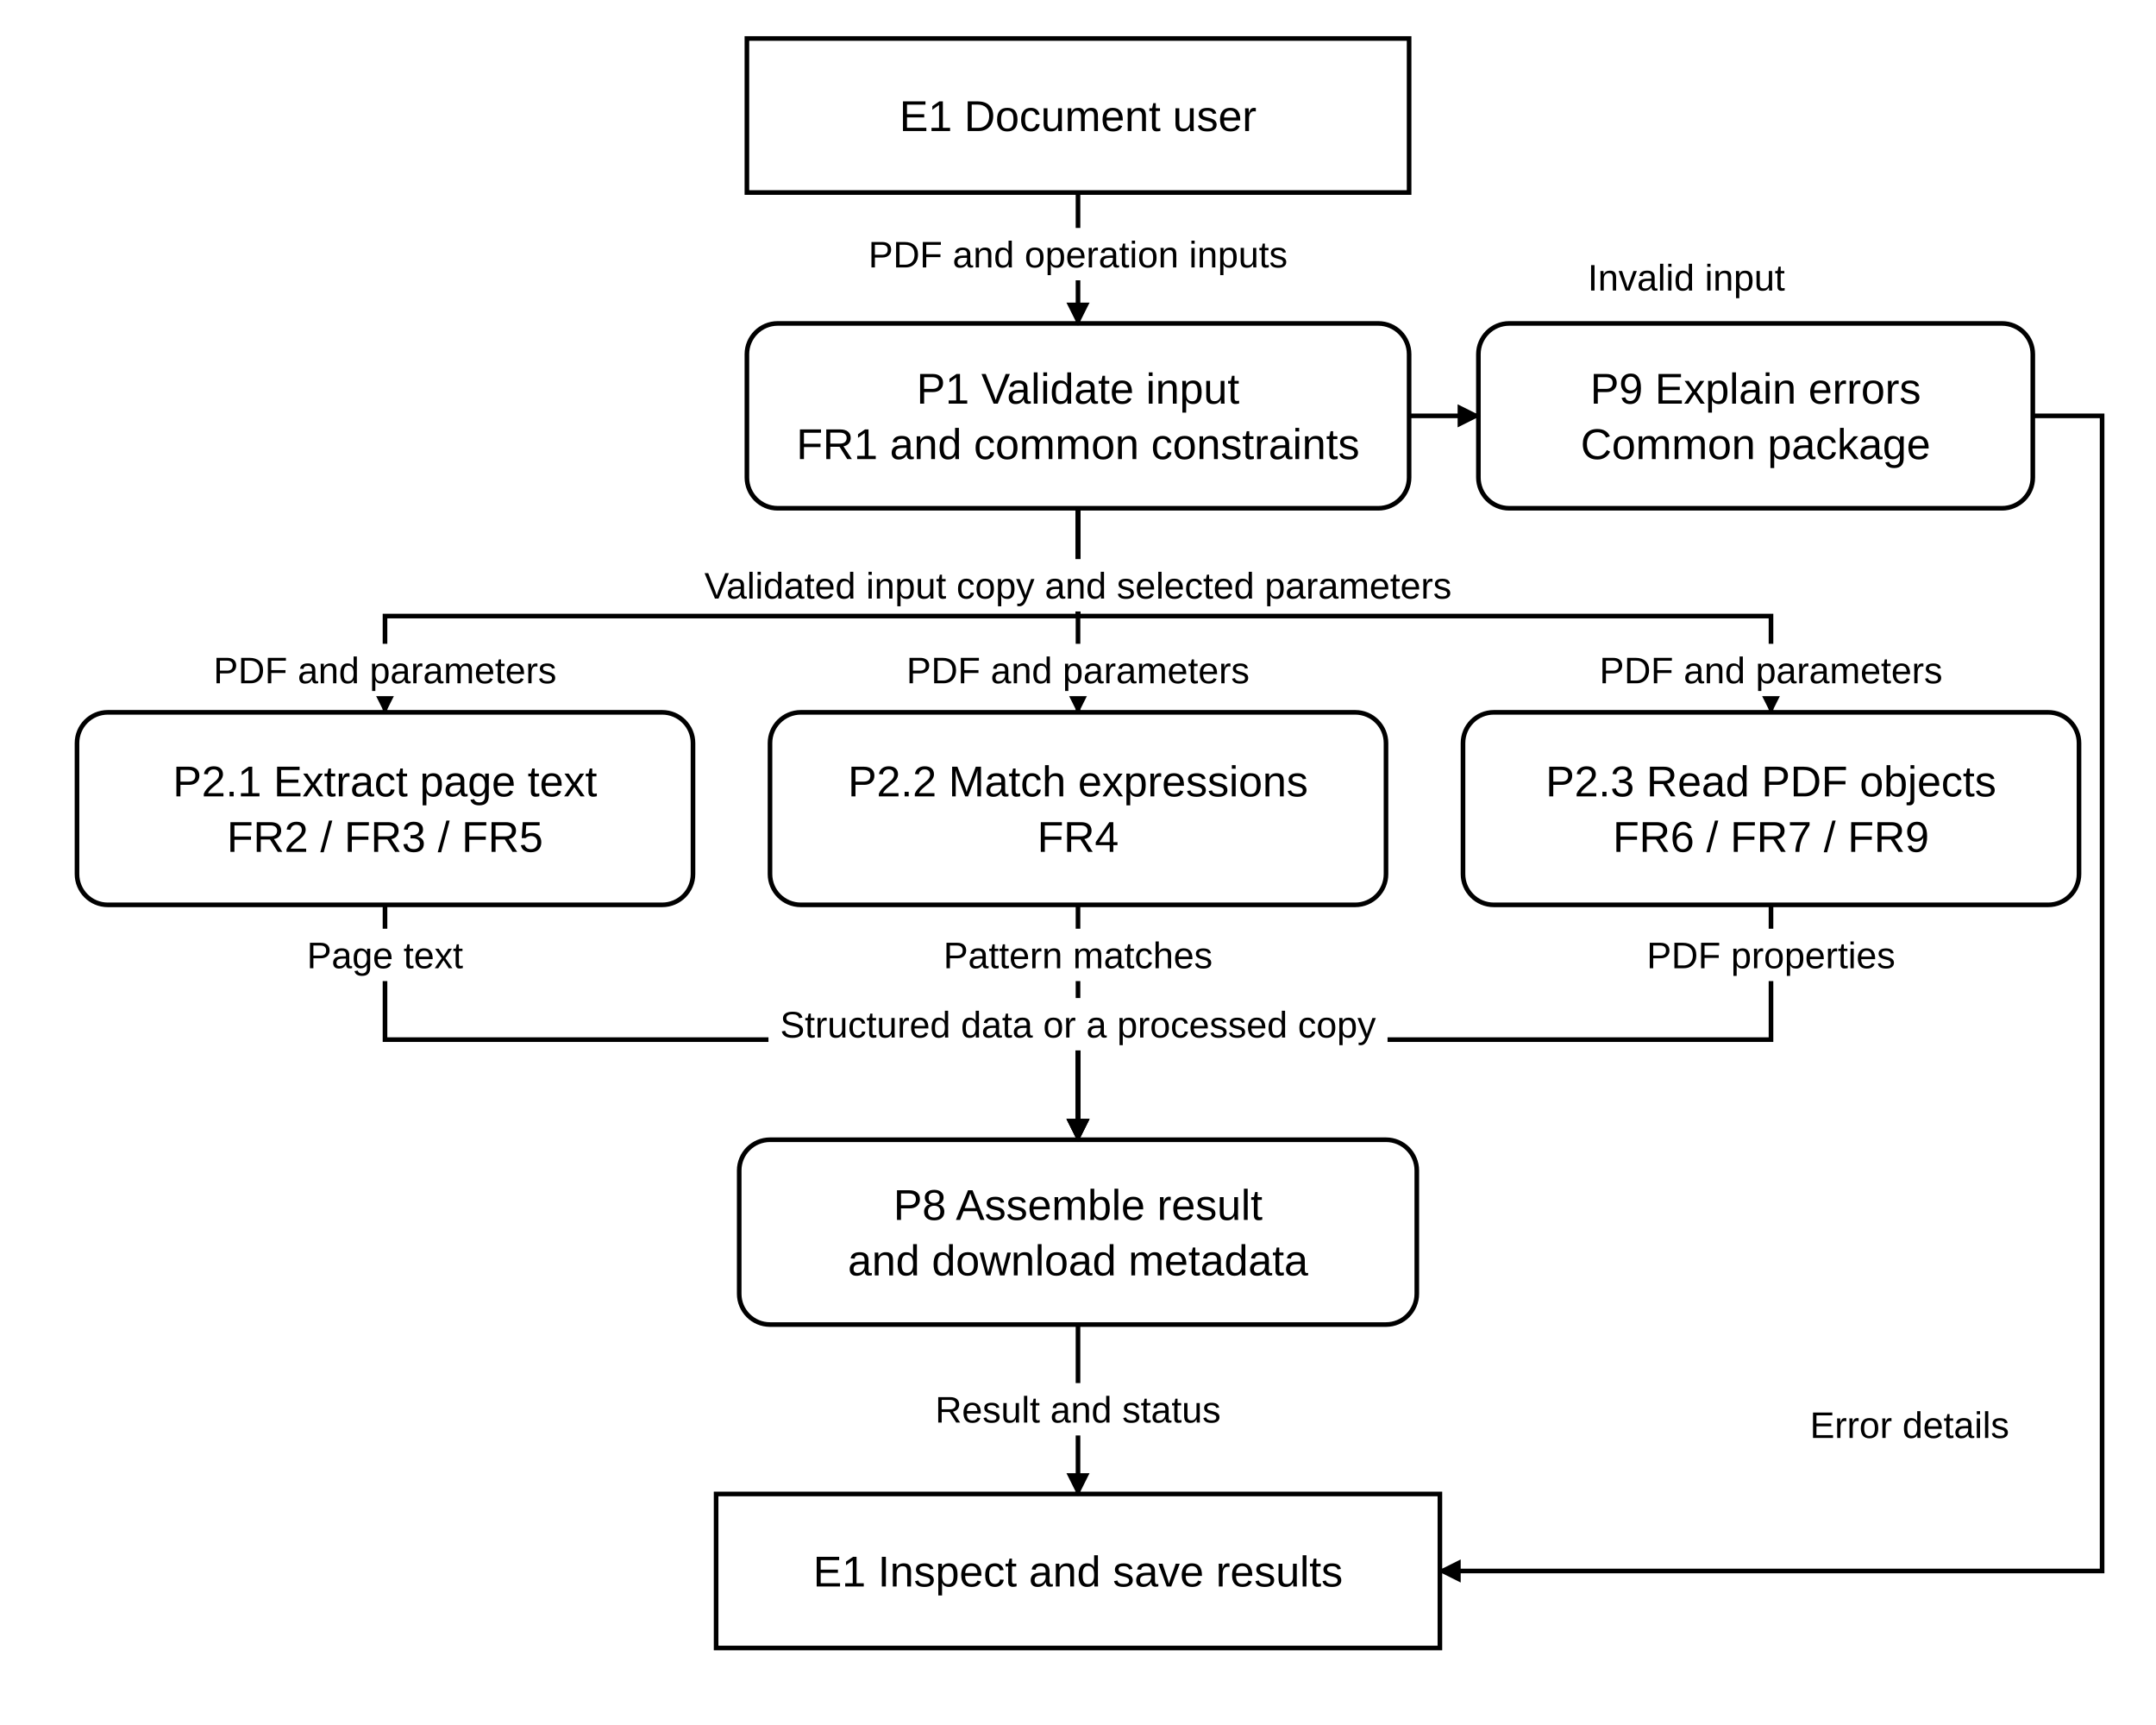
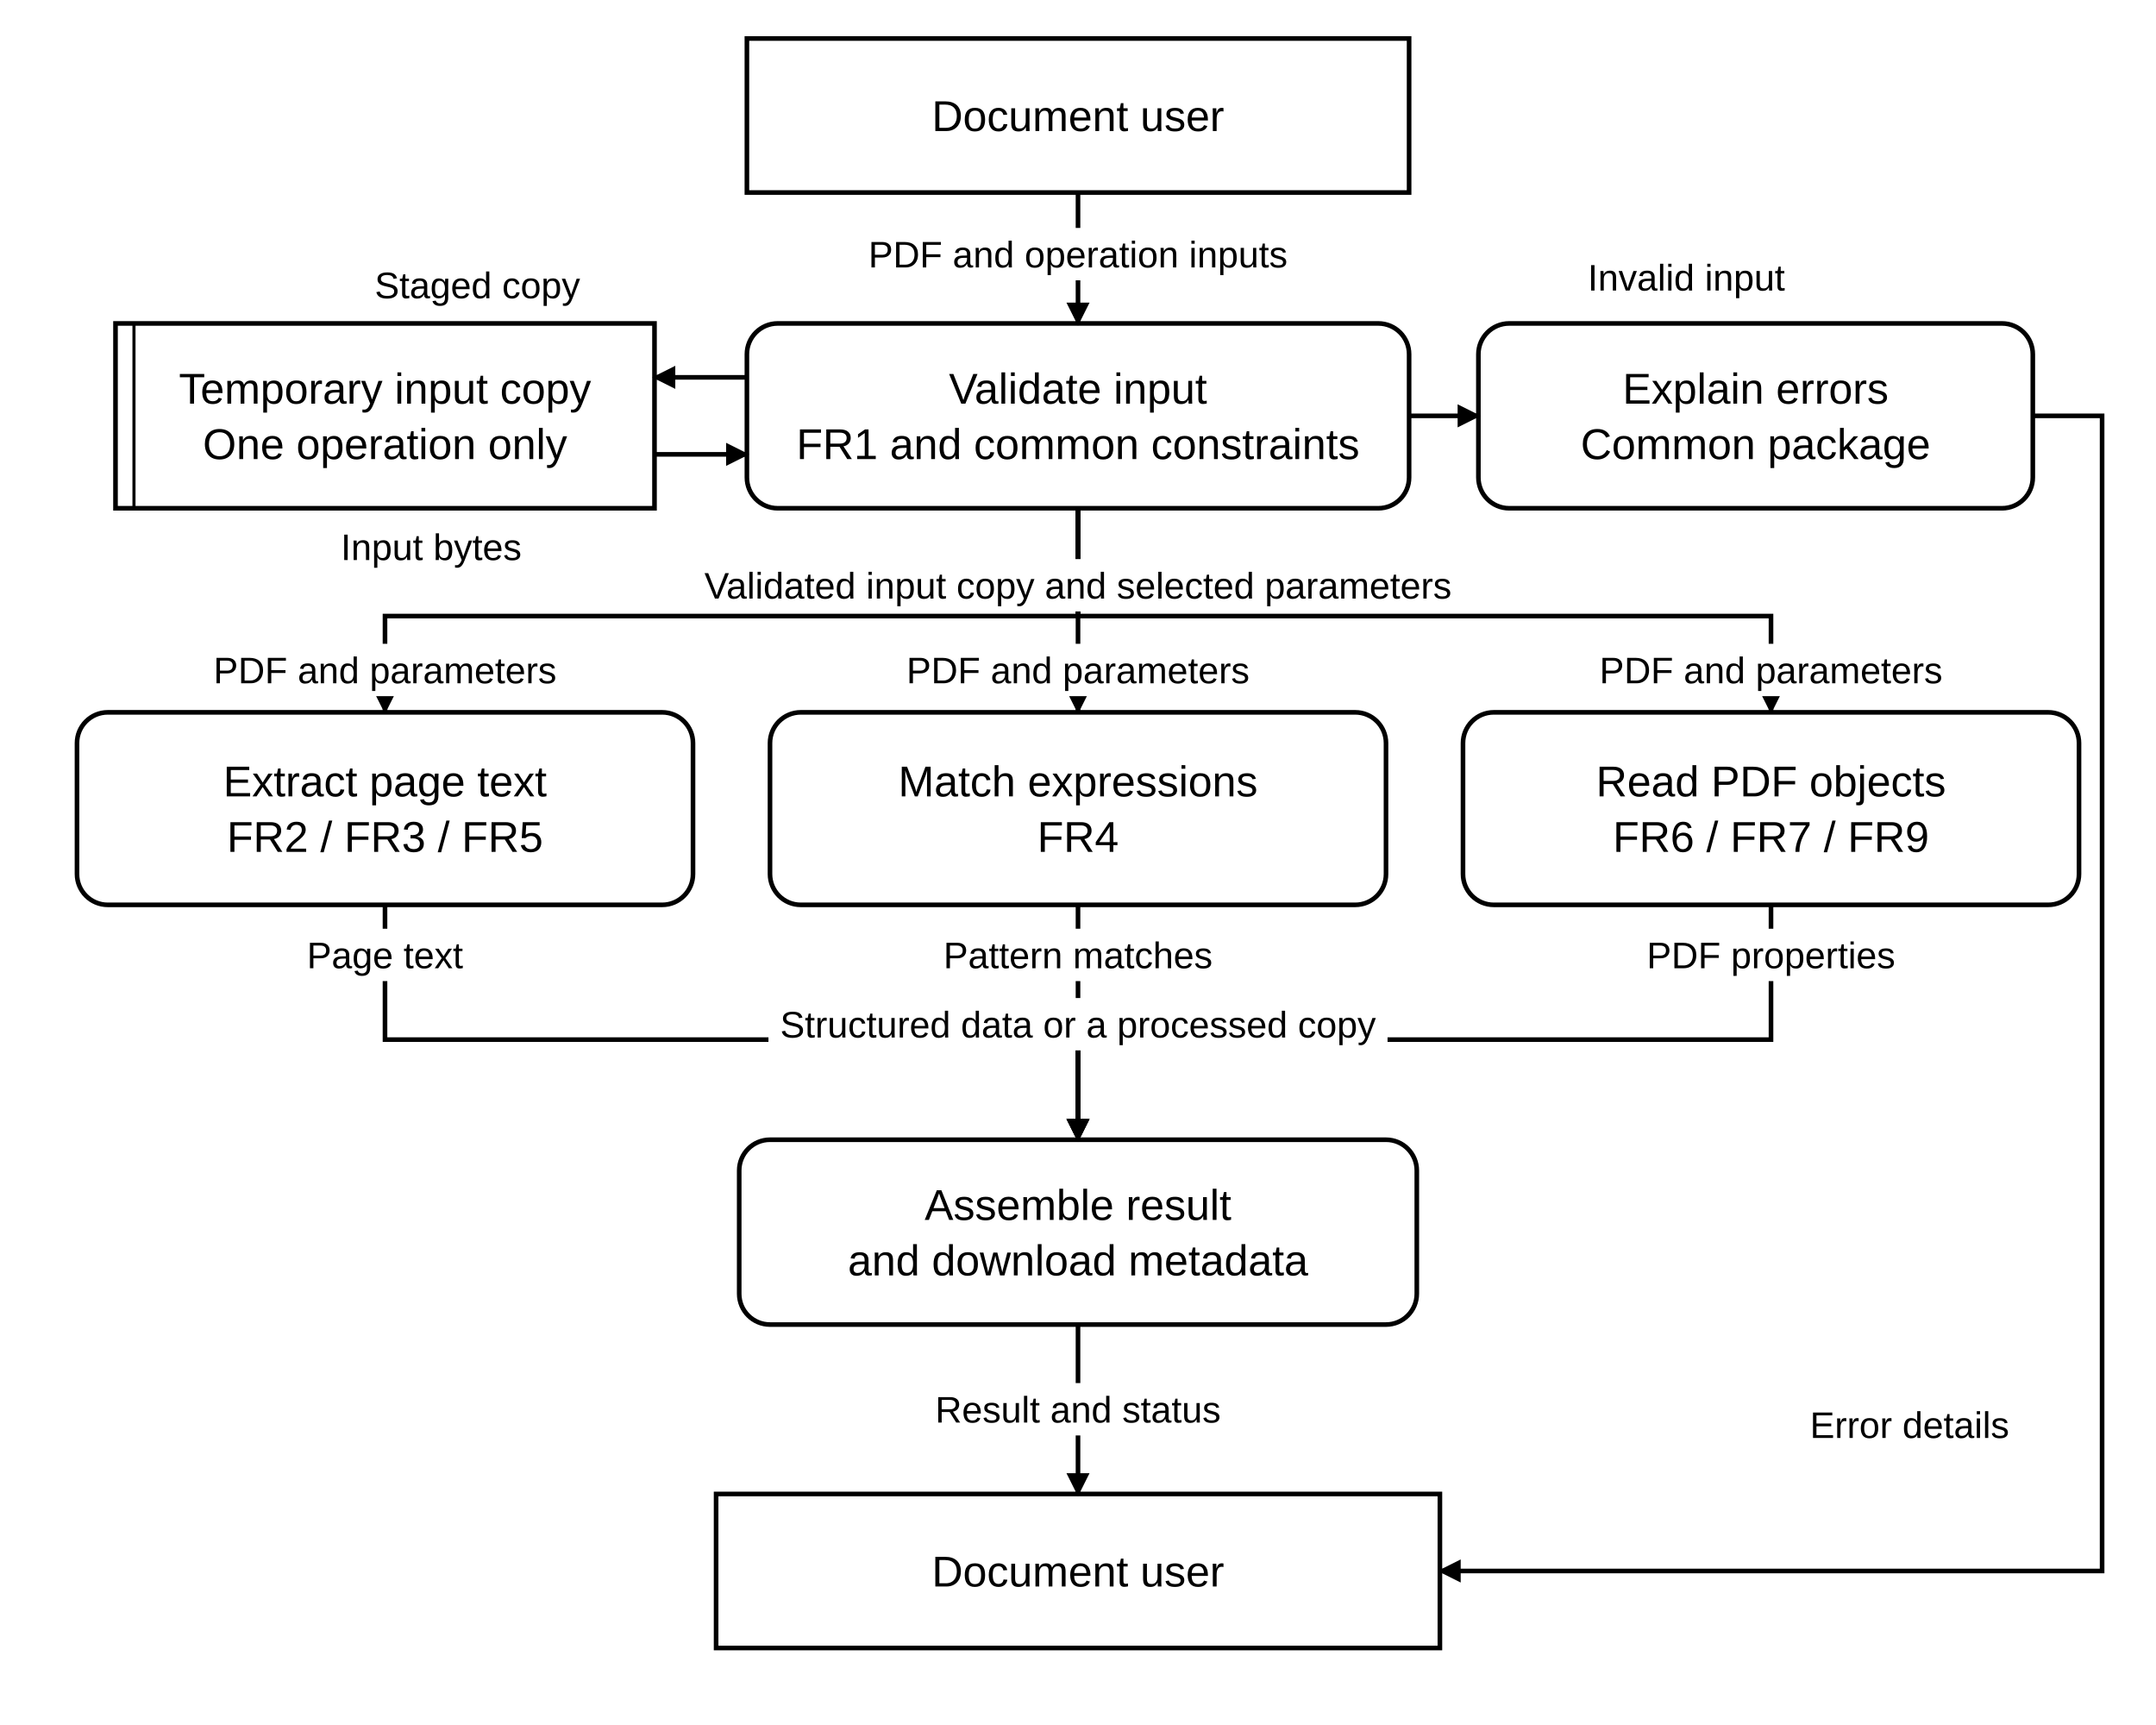
<svg xmlns="http://www.w3.org/2000/svg" width="1400" height="1120" viewBox="0 0 1400 1120">
  <defs>
    <marker id="arrow" viewBox="0 0 10 10" refX="9" refY="5" markerWidth="5" markerHeight="5" orient="auto">
      <path d="M0 0 L10 5 L0 10 Z" fill="black" />
    </marker>
  </defs>
  <rect width="100%" height="100%" fill="white" />
  <g id="E1">
    <rect x="485.0" y="25.0" width="430" height="100" fill="white" stroke="black" stroke-width="3" />
-     <text x="700" y="85.08" text-anchor="middle" font-family="Arial,Helvetica,sans-serif" font-size="28" fill="black">E1 Document user</text>
+     <text x="700" y="85.08" text-anchor="middle" font-family="Arial,Helvetica,sans-serif" font-size="28" fill="black">Document user</text>
  </g>
  <g id="P1">
    <rect x="485.0" y="210.0" width="430" height="120" rx="20" fill="white" stroke="black" stroke-width="3" />
-     <text x="700" y="262.08" text-anchor="middle" font-family="Arial,Helvetica,sans-serif" font-size="28" fill="black">P1 Validate input</text>
+     <text x="700" y="262.08" text-anchor="middle" font-family="Arial,Helvetica,sans-serif" font-size="28" fill="black">Validate input</text>
    <text x="700" y="298.08" text-anchor="middle" font-family="Arial,Helvetica,sans-serif" font-size="28" fill="black">FR1 and common constraints</text>
  </g>
  <g id="P9">
    <rect x="960.0" y="210.0" width="360" height="120" rx="20" fill="white" stroke="black" stroke-width="3" />
-     <text x="1140" y="262.08" text-anchor="middle" font-family="Arial,Helvetica,sans-serif" font-size="28" fill="black">P9 Explain errors</text>
+     <text x="1140" y="262.08" text-anchor="middle" font-family="Arial,Helvetica,sans-serif" font-size="28" fill="black">Explain errors</text>
    <text x="1140" y="298.08" text-anchor="middle" font-family="Arial,Helvetica,sans-serif" font-size="28" fill="black">Common package</text>
  </g>
+   <g id="D1">
+     <rect x="75.0" y="210.0" width="350" height="120" fill="white" stroke="black" stroke-width="3" />
+     <path d="M 87.0 210.0 V 330.0" stroke="black" fill="none" stroke-width="2" />
+     <text x="250" y="262.08" text-anchor="middle" font-family="Arial,Helvetica,sans-serif" font-size="28" fill="black">Temporary input copy</text>
+     <text x="250" y="298.08" text-anchor="middle" font-family="Arial,Helvetica,sans-serif" font-size="28" fill="black">One operation only</text>
+   </g>
+   <polyline points="485,245 425,245" fill="none" stroke="black" stroke-width="3" marker-end="url(#arrow)" />
+   <rect x="235.0" y="168.0" width="150" height="34" fill="white" />
+   <text x="310" y="193.64" text-anchor="middle" font-family="Arial,Helvetica,sans-serif" font-size="24" fill="black">Staged copy</text>
+   <polyline points="425,295 485,295" fill="none" stroke="black" stroke-width="3" marker-end="url(#arrow)" />
+   <rect x="212.5" y="338.0" width="135" height="34" fill="white" />
+   <text x="280" y="363.64" text-anchor="middle" font-family="Arial,Helvetica,sans-serif" font-size="24" fill="black">Input bytes</text>
  <polyline points="700,125 700,210" fill="none" stroke="black" stroke-width="3" marker-end="url(#arrow)" />
  <rect x="556.5" y="148.0" width="287" height="34" fill="white" />
  <text x="700" y="173.64" text-anchor="middle" font-family="Arial,Helvetica,sans-serif" font-size="24" fill="black">PDF and operation inputs</text>
  <polyline points="915,270 960,270" fill="none" stroke="black" stroke-width="3" marker-end="url(#arrow)" />
  <rect x="1023.0" y="163.0" width="144" height="34" fill="white" />
  <text x="1095" y="188.64" text-anchor="middle" font-family="Arial,Helvetica,sans-serif" font-size="24" fill="black">Invalid input</text>
  <g id="P2.1">
    <rect x="50.0" y="462.5" width="400" height="125" rx="20" fill="white" stroke="black" stroke-width="3" />
-     <text x="250" y="517.08" text-anchor="middle" font-family="Arial,Helvetica,sans-serif" font-size="28" fill="black">P2.1 Extract page text</text>
+     <text x="250" y="517.08" text-anchor="middle" font-family="Arial,Helvetica,sans-serif" font-size="28" fill="black">Extract page text</text>
    <text x="250" y="553.08" text-anchor="middle" font-family="Arial,Helvetica,sans-serif" font-size="28" fill="black">FR2 / FR3 / FR5</text>
  </g>
  <polyline points="700,330 700,400 250,400 250,462" fill="none" stroke="black" stroke-width="3" marker-end="url(#arrow)" />
  <rect x="130.5" y="418.0" width="239" height="34" fill="white" />
  <text x="250" y="443.64" text-anchor="middle" font-family="Arial,Helvetica,sans-serif" font-size="24" fill="black">PDF and parameters</text>
  <g id="P2.2">
    <rect x="500.0" y="462.5" width="400" height="125" rx="20" fill="white" stroke="black" stroke-width="3" />
-     <text x="700" y="517.08" text-anchor="middle" font-family="Arial,Helvetica,sans-serif" font-size="28" fill="black">P2.2 Match expressions</text>
+     <text x="700" y="517.08" text-anchor="middle" font-family="Arial,Helvetica,sans-serif" font-size="28" fill="black">Match expressions</text>
    <text x="700" y="553.08" text-anchor="middle" font-family="Arial,Helvetica,sans-serif" font-size="28" fill="black">FR4</text>
  </g>
  <polyline points="700,330 700,462" fill="none" stroke="black" stroke-width="3" marker-end="url(#arrow)" />
  <rect x="580.5" y="418.0" width="239" height="34" fill="white" />
  <text x="700" y="443.64" text-anchor="middle" font-family="Arial,Helvetica,sans-serif" font-size="24" fill="black">PDF and parameters</text>
  <g id="P2.3">
    <rect x="950.0" y="462.5" width="400" height="125" rx="20" fill="white" stroke="black" stroke-width="3" />
-     <text x="1150" y="517.08" text-anchor="middle" font-family="Arial,Helvetica,sans-serif" font-size="28" fill="black">P2.3 Read PDF objects</text>
+     <text x="1150" y="517.08" text-anchor="middle" font-family="Arial,Helvetica,sans-serif" font-size="28" fill="black">Read PDF objects</text>
    <text x="1150" y="553.08" text-anchor="middle" font-family="Arial,Helvetica,sans-serif" font-size="28" fill="black">FR6 / FR7 / FR9</text>
  </g>
  <polyline points="700,330 700,400 1150,400 1150,462" fill="none" stroke="black" stroke-width="3" marker-end="url(#arrow)" />
  <rect x="1030.5" y="418.0" width="239" height="34" fill="white" />
  <text x="1150" y="443.64" text-anchor="middle" font-family="Arial,Helvetica,sans-serif" font-size="24" fill="black">PDF and parameters</text>
  <rect x="450.5" y="363.0" width="499" height="34" fill="white" />
  <text x="700" y="388.64" text-anchor="middle" font-family="Arial,Helvetica,sans-serif" font-size="24" fill="black">Validated input copy and selected parameters</text>
  <g id="P8">
    <rect x="480.0" y="740.0" width="440" height="120" rx="20" fill="white" stroke="black" stroke-width="3" />
-     <text x="700" y="792.08" text-anchor="middle" font-family="Arial,Helvetica,sans-serif" font-size="28" fill="black">P8 Assemble result</text>
+     <text x="700" y="792.08" text-anchor="middle" font-family="Arial,Helvetica,sans-serif" font-size="28" fill="black">Assemble result</text>
    <text x="700" y="828.08" text-anchor="middle" font-family="Arial,Helvetica,sans-serif" font-size="28" fill="black">and download metadata</text>
  </g>
  <polyline points="250,588 250,675 700,675 700,740" fill="none" stroke="black" stroke-width="3" marker-end="url(#arrow)" />
  <rect x="190.5" y="603.0" width="119" height="34" fill="white" />
  <text x="250" y="628.64" text-anchor="middle" font-family="Arial,Helvetica,sans-serif" font-size="24" fill="black">Page text</text>
  <polyline points="700,588 700,740" fill="none" stroke="black" stroke-width="3" marker-end="url(#arrow)" />
  <rect x="604.0" y="603.0" width="192" height="34" fill="white" />
  <text x="700" y="628.64" text-anchor="middle" font-family="Arial,Helvetica,sans-serif" font-size="24" fill="black">Pattern matches</text>
  <polyline points="1150,588 1150,675 700,675 700,740" fill="none" stroke="black" stroke-width="3" marker-end="url(#arrow)" />
  <rect x="1061.0" y="603.0" width="178" height="34" fill="white" />
  <text x="1150" y="628.64" text-anchor="middle" font-family="Arial,Helvetica,sans-serif" font-size="24" fill="black">PDF properties</text>
  <rect x="499.0" y="648.0" width="402" height="34" fill="white" />
  <text x="700" y="673.64" text-anchor="middle" font-family="Arial,Helvetica,sans-serif" font-size="24" fill="black">Structured data or a processed copy</text>
  <g id="E1b">
    <rect x="465.0" y="970.0" width="470" height="100" fill="white" stroke="black" stroke-width="3" />
-     <text x="700" y="1030.08" text-anchor="middle" font-family="Arial,Helvetica,sans-serif" font-size="28" fill="black">E1 Inspect and save results</text>
+     <text x="700" y="1030.08" text-anchor="middle" font-family="Arial,Helvetica,sans-serif" font-size="28" fill="black">Document user</text>
  </g>
  <polyline points="700,860 700,970" fill="none" stroke="black" stroke-width="3" marker-end="url(#arrow)" />
  <rect x="599.0" y="898.0" width="202" height="34" fill="white" />
  <text x="700" y="923.64" text-anchor="middle" font-family="Arial,Helvetica,sans-serif" font-size="24" fill="black">Result and status</text>
  <polyline points="1320,270 1365,270 1365,1020 935,1020" fill="none" stroke="black" stroke-width="3" marker-end="url(#arrow)" />
  <rect x="1167.0" y="908.0" width="146" height="34" fill="white" />
  <text x="1240" y="933.64" text-anchor="middle" font-family="Arial,Helvetica,sans-serif" font-size="24" fill="black">Error details</text>
</svg>
